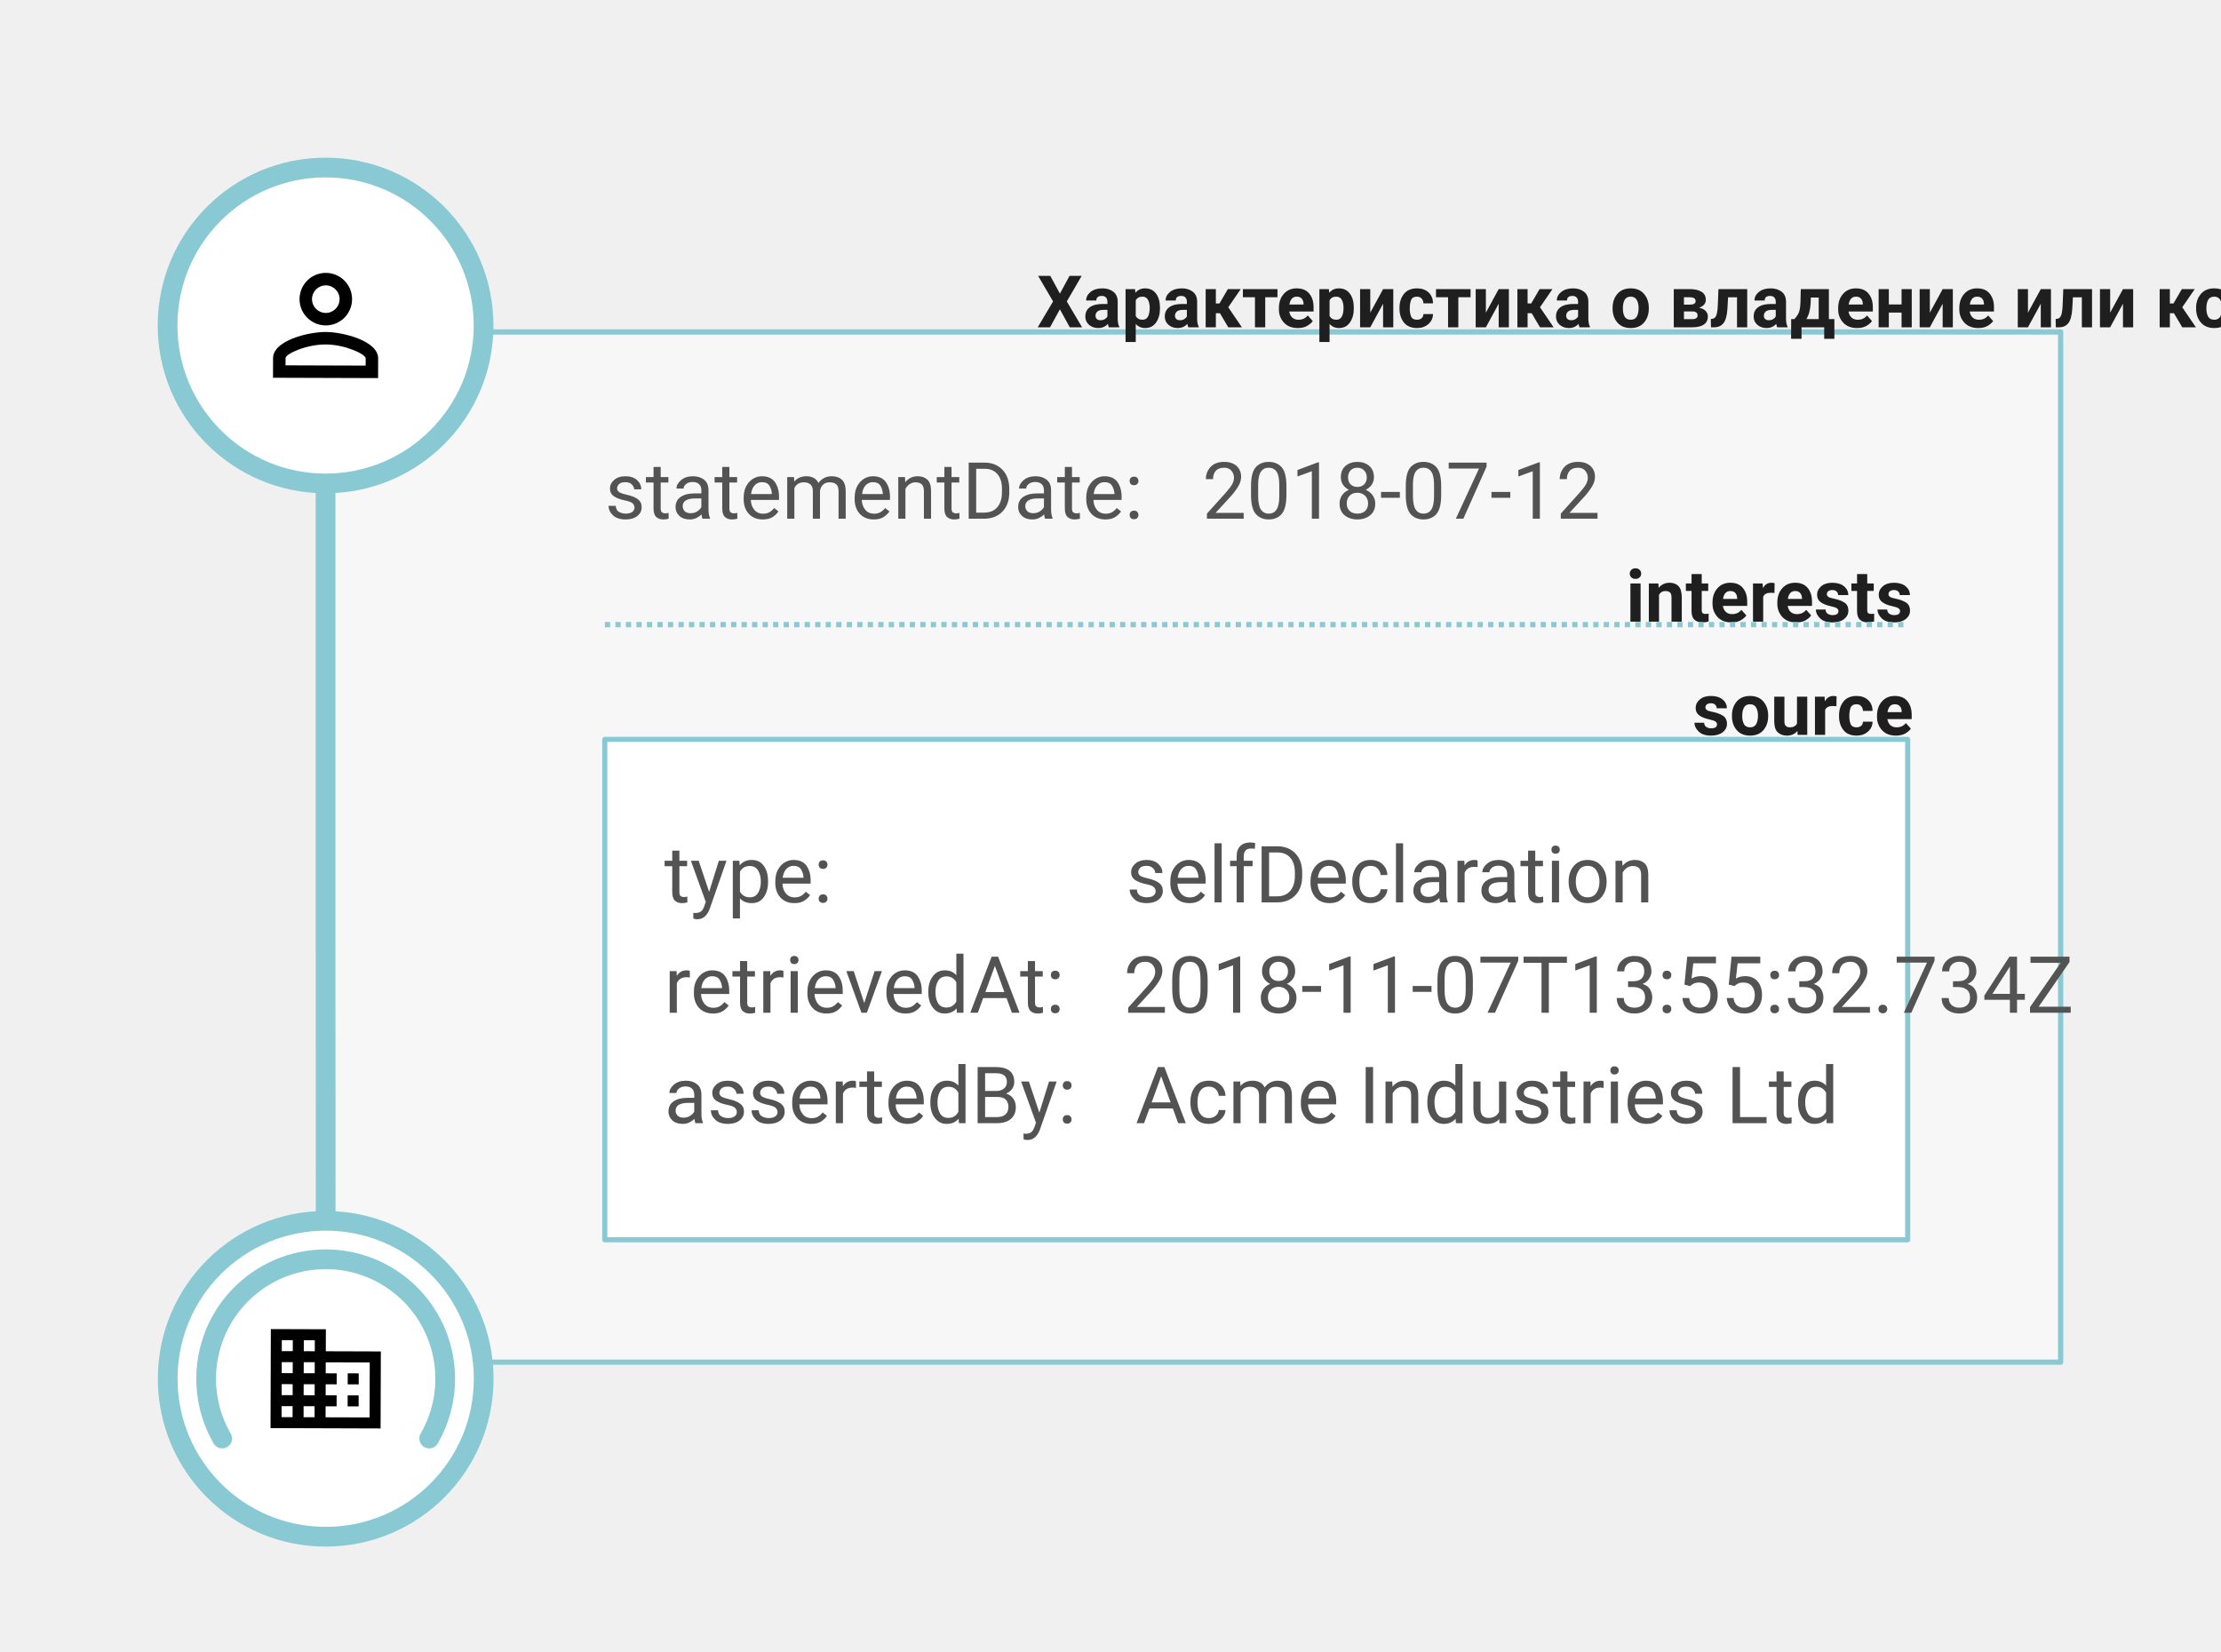
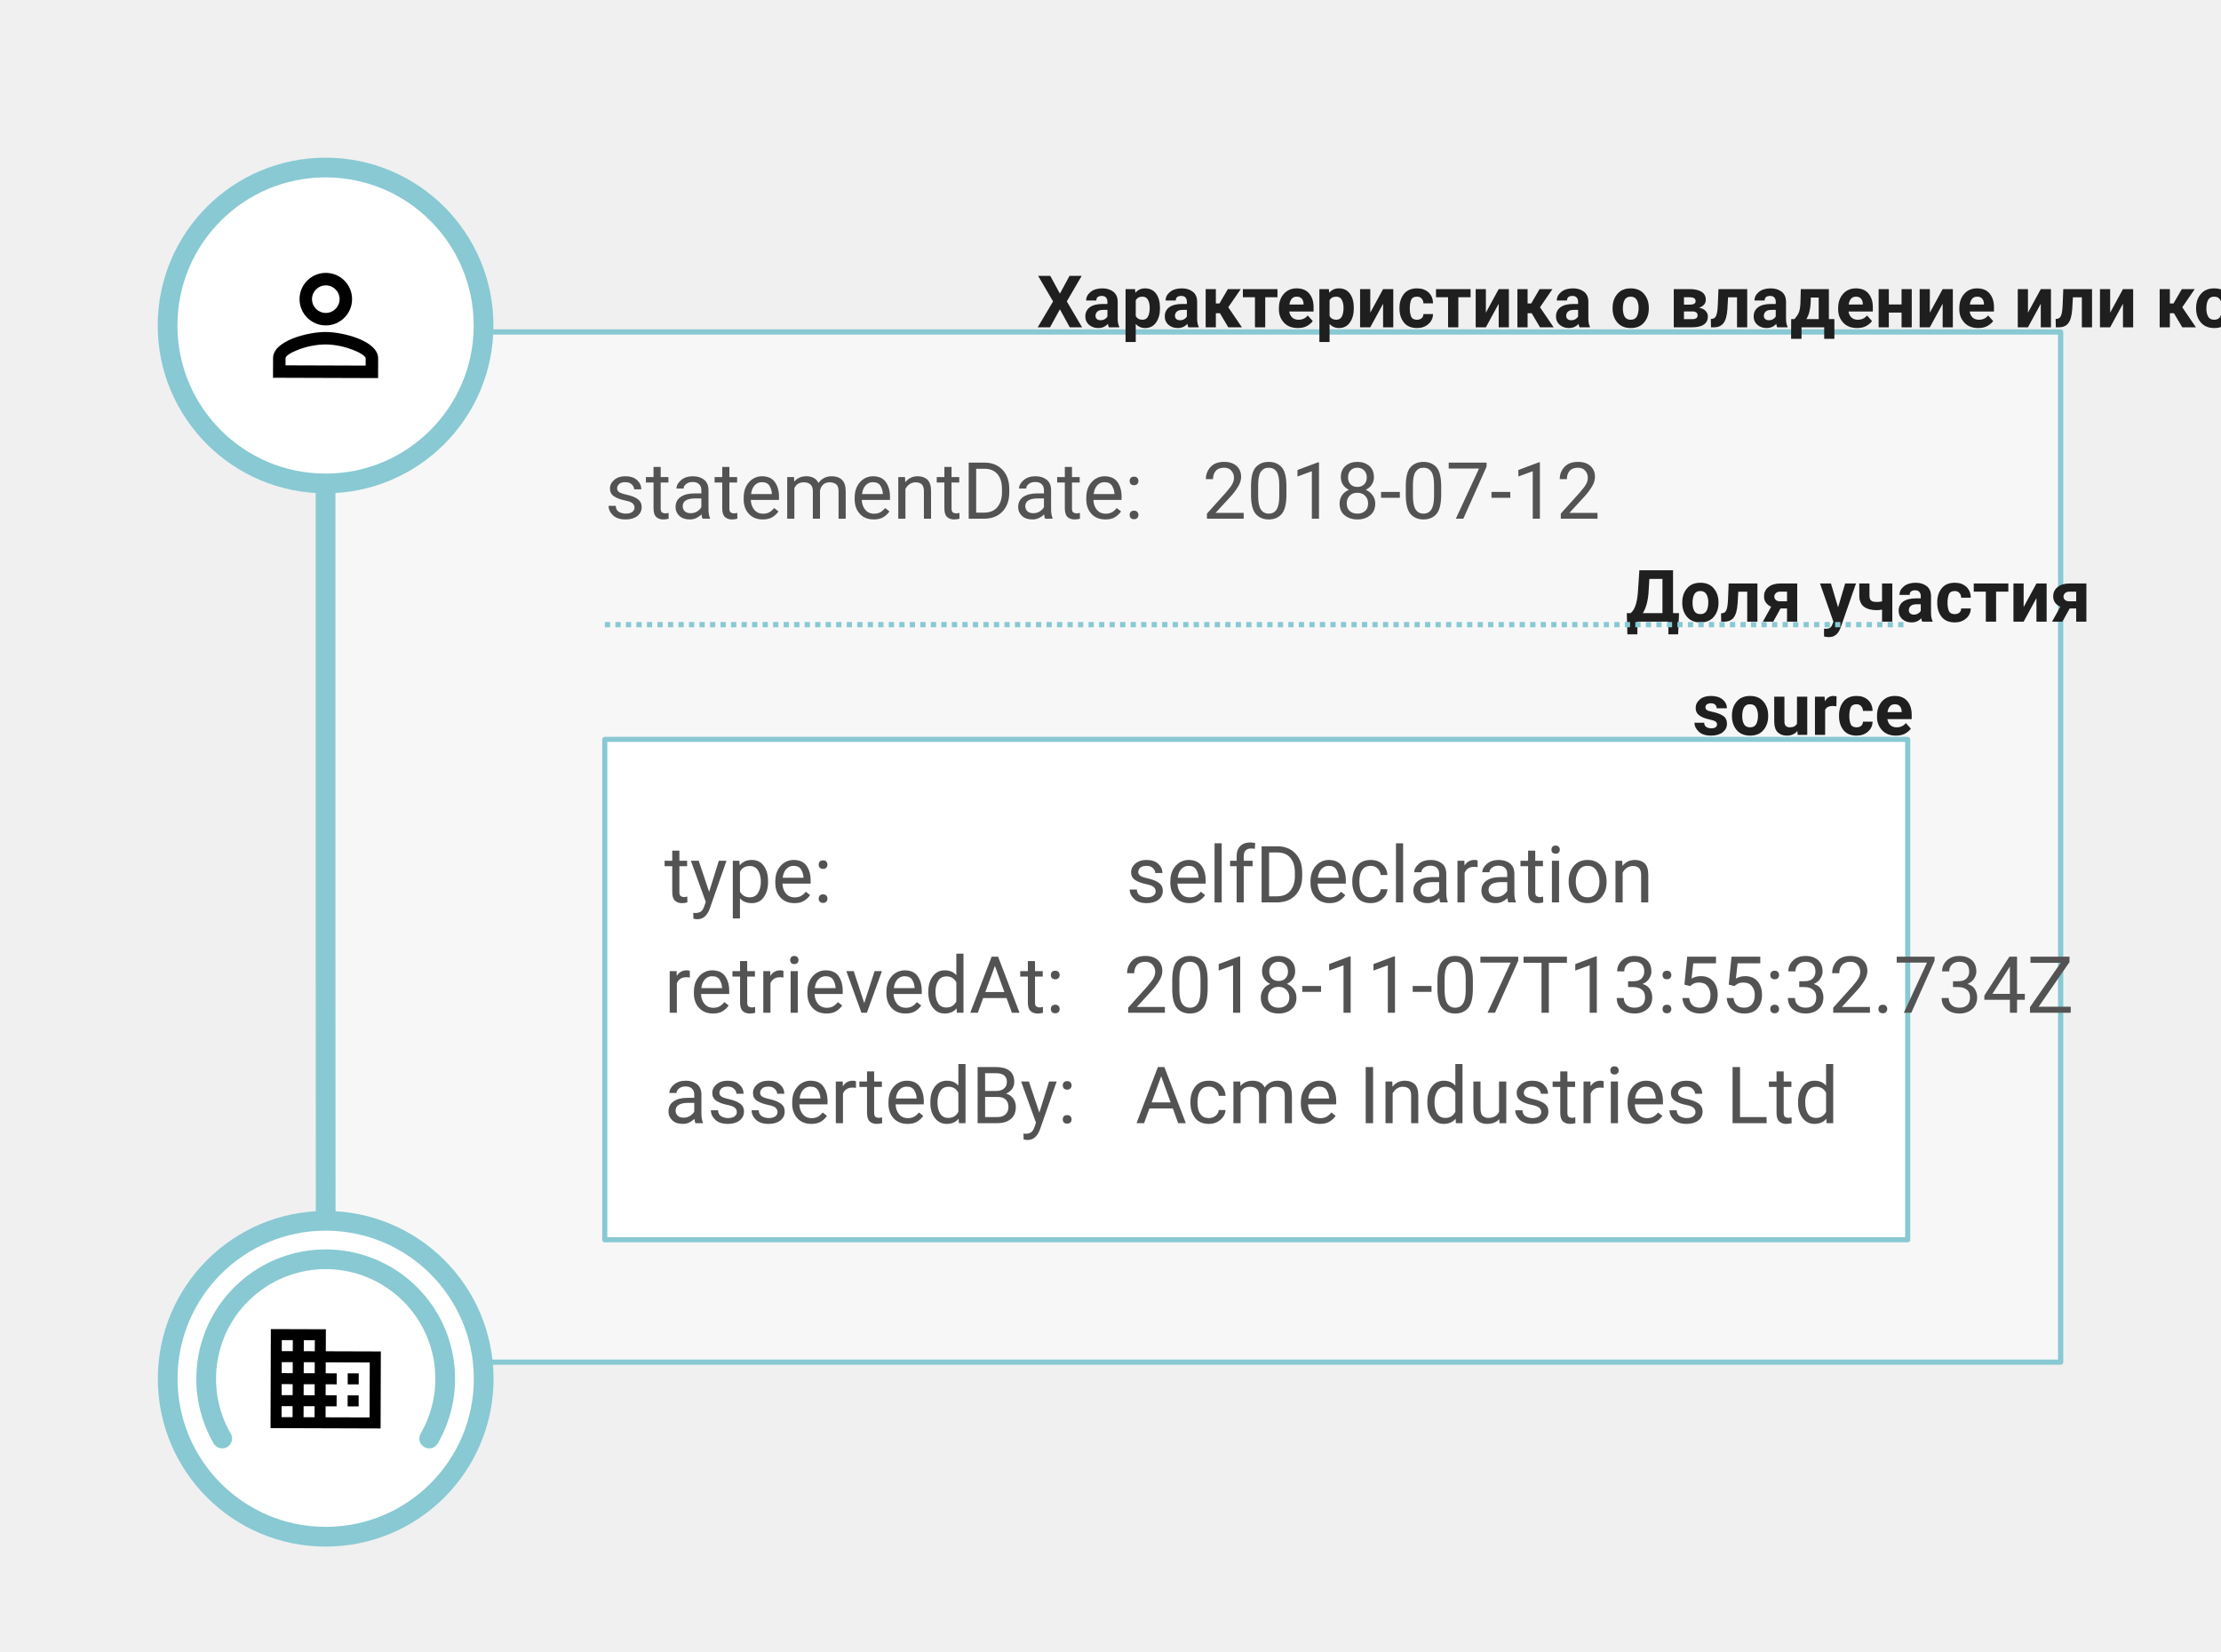
<svg xmlns="http://www.w3.org/2000/svg" id="Layer_1" data-name="Layer 1" viewBox="0 0 422.451 314.247" version="1.1" width="422.451" height="314.247">
  <defs id="defs3">
    <marker orient="auto" refY="0" refX="0" id="Arrow1Lend" style="overflow:visible">
      <path id="path4371" d="M 0,0 5,-5 -12.5,0 5,5 0,0 Z" style="fill:#00deb6;fill-opacity:1;fill-rule:evenodd;stroke:#00deb6;stroke-width:1pt;stroke-opacity:1" transform="matrix(-0.8,0,0,-0.8,-10,0)" />
    </marker>
    <marker orient="auto" refY="0" refX="0" id="Arrow1Mend" style="overflow:visible">
      <path id="path4377" d="M 0,0 5,-5 -12.5,0 5,5 0,0 Z" style="fill:#00deb6;fill-opacity:1;fill-rule:evenodd;stroke:#00deb6;stroke-width:1pt;stroke-opacity:1" transform="matrix(-0.4,0,0,-0.4,-4,0)" />
    </marker>
    <marker orient="auto" refY="0" refX="0" id="Arrow1Mstart" style="overflow:visible">
      <path id="path4374" d="M 0,0 5,-5 -12.5,0 5,5 0,0 Z" style="fill:#88c9d3;fill-opacity:1;fill-rule:evenodd;stroke:#88c9d3;stroke-width:1pt;stroke-opacity:1" transform="matrix(0.4,0,0,0.4,4,0)" />
    </marker>
    <style id="style5">.cls-1,.cls-10,.cls-11,.cls-7,.cls-8{fill:none;}.cls-1,.cls-11{stroke:#00deb6;}.cls-1,.cls-10,.cls-11,.cls-7{stroke-miterlimit:10;}.cls-2{fill:#00deb6;}.cls-3{font-size:16px;fill:#262737;}.cls-12,.cls-3{font-family:HKGrotesk-SemiBold, HK Grotesk;font-weight:700;}.cls-4{letter-spacing:-0.03em;}.cls-5{letter-spacing:-0.02em;}.cls-6{letter-spacing:0em;}.cls-7{stroke:#262737;}.cls-11,.cls-7{stroke-width:5px;}.cls-9{letter-spacing:-0.01em;}.cls-10{stroke:#e6e6e6;}.cls-12{font-size:12px;fill:gray;}.cls-13{letter-spacing:-0.03em;}.cls-14{letter-spacing:-0.01em;}.cls-15{letter-spacing:-0.02em;}.cls-16{letter-spacing:0em;}.cls-17{letter-spacing:0em;}.cls-18{letter-spacing:0em;}</style>
    <marker orient="auto" refY="0" refX="0" id="Arrow1Mstart-2" style="overflow:visible">
      <path id="path4374-0" d="M 0,0 5,-5 -12.5,0 5,5 0,0 Z" style="fill:#88c9d3;fill-opacity:1;fill-rule:evenodd;stroke:#88c9d3;stroke-width:1pt;stroke-opacity:1" transform="matrix(0.4,0,0,0.4,4,0)" />
    </marker>
    <clipPath id="p.1">
      <path style="clip-rule:evenodd" id="path3414" d="M 0,0 30,0 30,26 0,26 Z" />
    </clipPath>
    <clipPath id="p.2">
      <path style="clip-rule:evenodd" id="path3423" d="M 0,0 24,0 24,25 0,25 Z" />
    </clipPath>
    <clipPath id="p.1-3">
      <path style="clip-rule:evenodd" id="path3414-8" d="M 0,0 30,0 30,26 0,26 Z" />
    </clipPath>
    <clipPath id="p.1-3-0">
      <path style="clip-rule:evenodd" id="path3414-8-5" d="M 0,0 30,0 30,26 0,26 Z" />
    </clipPath>
    <clipPath id="p.2-5">
      <path style="clip-rule:evenodd" id="path3423-3" d="M 0,0 24,0 24,25 0,25 Z" />
    </clipPath>
    <clipPath id="p.1-9">
      <path style="clip-rule:evenodd" id="path3414-1" d="M 0,0 30,0 30,26 0,26 Z" />
    </clipPath>
    <marker orient="auto" refY="0" refX="0" id="Arrow1Mstart-2-5" style="overflow:visible">
      <path id="path4374-0-0" d="M 0,0 5,-5 -12.5,0 5,5 0,0 Z" style="fill:#00deb6;fill-opacity:1;fill-rule:evenodd;stroke:#00deb6;stroke-width:1pt;stroke-opacity:1" transform="matrix(0.4,0,0,0.4,4,0)" />
    </marker>
    <marker orient="auto" refY="0" refX="0" id="Arrow1Mstart-4" style="overflow:visible">
      <path id="path4374-9" d="M 0,0 5,-5 -12.5,0 5,5 0,0 Z" style="fill:#00deb6;fill-opacity:1;fill-rule:evenodd;stroke:#00deb6;stroke-width:1pt;stroke-opacity:1" transform="matrix(0.4,0,0,0.4,4,0)" />
    </marker>
    <marker orient="auto" refY="0" refX="0" id="Arrow1Mstart-2-9" style="overflow:visible">
      <path id="path4374-0-9" d="M 0,0 5,-5 -12.5,0 5,5 0,0 Z" style="fill:#88c9d3;fill-opacity:1;fill-rule:evenodd;stroke:#88c9d3;stroke-width:1pt;stroke-opacity:1" transform="matrix(0.4,0,0,0.4,4,0)" />
    </marker>
    <marker orient="auto" refY="0" refX="0" id="Arrow1Mstart-2-9-8" style="overflow:visible">
      <path id="path4374-0-9-9" d="M 0,0 5,-5 -12.5,0 5,5 0,0 Z" style="fill:#88c9d3;fill-opacity:1;fill-rule:evenodd;stroke:#88c9d3;stroke-width:1pt;stroke-opacity:1" transform="matrix(0.4,0,0,0.4,4,0)" />
    </marker>
  </defs>
  <rect style="fill:#f7f7f7;fill-opacity:1;stroke:#88c9d3;stroke-width:1;stroke-linecap:round;stroke-linejoin:round;stroke-miterlimit:10;stroke-dasharray:none;stroke-opacity:1" id="rect11772" width="330" height="196" x="61.951" y="63.161" />
  <circle class="cls-11" id="circle209-2-0-1" style="fill:#ffffff;fill-opacity:1;stroke:#88c9d3;stroke-width:3.75;stroke-linecap:round;stroke-miterlimit:8.5;stroke-dasharray:none;stroke-opacity:1" cx="61.949" cy="262.319" r="30.052" />
  <path class="cls-11" id="circle209-7-4" style="fill:none;stroke:#88c9d3;stroke-width:3.75;stroke-linecap:round;stroke-miterlimit:8.5;stroke-dasharray:none;stroke-opacity:1" d="m 42.26,273.687 a 22.735,22.735 0 0 1 5.075,-28.783 22.735,22.735 0 0 1 29.227,0 22.735,22.735 0 0 1 5.075,28.783" />
  <path class="cls-2" d="M 347.068,56.626 Z" id="path11-6" style="fill:#00deb6" />
  <path d="m 347.068,56.626 0,0 m 0,0 0,0 m 0,0 z m 0,0 z" id="path27-3" />
  <path class="cls-8" d="M 347.068,56.626 Z" id="path29-0" style="fill:none" />
  <path class="cls-8" d="M 347.068,56.626 Z" id="path41-6" style="fill:none" />
  <path d="m 347.068,56.626 z m 0,0 z m 0,0 z m 0,0 z m 0,0 z m 0,0 z m 0,0 z m 0,0 z m 0,0 z m 0,0 z m 0,0 z m 0,0 z" id="path43-0" />
  <path class="cls-10" d="m 347.068,56.626 0,0" id="path45-4" style="fill:none;stroke:#e6e6e6;stroke-miterlimit:10" />
  <path class="cls-10" d="m 347.068,56.626 0,0" id="path47-5" style="fill:none;stroke:#e6e6e6;stroke-miterlimit:10" />
  <path class="cls-10" d="m 347.068,56.626 0,0" id="path49-8" style="fill:none;stroke:#e6e6e6;stroke-miterlimit:10" />
  <path class="cls-10" d="m 347.068,56.626 0,0" id="path51-2" style="fill:none;stroke:#e6e6e6;stroke-miterlimit:10" />
  <path class="cls-10" d="m 347.068,56.626 0,0" id="path53-8" style="fill:none;stroke:#e6e6e6;stroke-miterlimit:10" />
  <path class="cls-10" d="m 347.068,56.626 0,0" id="path55-6" style="fill:none;stroke:#e6e6e6;stroke-miterlimit:10" />
  <path class="cls-10" d="m 347.068,56.626 0,0" id="path57-8" style="fill:none;stroke:#e6e6e6;stroke-miterlimit:10" />
  <path class="cls-10" d="m 347.068,56.626 0,0" id="path59-5" style="fill:none;stroke:#e6e6e6;stroke-miterlimit:10" />
  <path class="cls-10" d="m 347.068,56.626 0,0" id="path61-3" style="fill:none;stroke:#e6e6e6;stroke-miterlimit:10" />
  <path class="cls-10" d="m 347.068,56.626 0,0" id="path63-4" style="fill:none;stroke:#e6e6e6;stroke-miterlimit:10" />
  <path class="cls-10" d="m 347.068,56.626 0,0" id="path65-0" style="fill:none;stroke:#e6e6e6;stroke-miterlimit:10" />
  <path class="cls-10" d="m 347.068,56.626 0,0" id="path67-1" style="fill:none;stroke:#e6e6e6;stroke-miterlimit:10" />
  <path class="cls-10" d="m 347.068,56.626 0,0" id="path69-7" style="fill:none;stroke:#e6e6e6;stroke-miterlimit:10" />
  <path class="cls-10" d="m 347.068,56.626 0,0" id="path71-7" style="fill:none;stroke:#e6e6e6;stroke-miterlimit:10" />
  <path class="cls-10" d="m 347.068,56.626 0,0" id="path73-8" style="fill:none;stroke:#e6e6e6;stroke-miterlimit:10" />
  <path class="cls-10" d="m 347.068,56.626 0,0" id="path75-0" style="fill:none;stroke:#e6e6e6;stroke-miterlimit:10" />
  <path class="cls-10" d="m 347.068,56.626 0,0" id="path77-8" style="fill:none;stroke:#e6e6e6;stroke-miterlimit:10" />
  <path class="cls-11" d="m 347.068,56.626 0,0" id="path79-9" style="fill:none;stroke:#00deb6;stroke-width:5px;stroke-miterlimit:10" />
  <path class="cls-11" d="m 347.068,56.626 0,0" id="path85-7" style="fill:none;stroke:#00deb6;stroke-width:5px;stroke-miterlimit:10" />
  <path class="cls-11" d="m 347.068,56.626 0,0" id="path87-8" style="fill:none;stroke:#00deb6;stroke-width:5px;stroke-miterlimit:10" />
  <path class="cls-11" d="m 347.068,56.626 0,0" id="path89-3" style="fill:none;stroke:#00deb6;stroke-width:5px;stroke-miterlimit:10" />
  <path class="cls-11" d="m 347.068,56.626 0,0" id="path91-9" style="fill:none;stroke:#00deb6;stroke-width:5px;stroke-miterlimit:10" />
  <path class="cls-11" d="m 347.068,56.626 0,0" id="path93-7" style="fill:none;stroke:#00deb6;stroke-width:5px;stroke-miterlimit:10" />
  <path class="cls-11" d="m 347.068,56.626 0,0" id="path95-2" style="fill:none;stroke:#00deb6;stroke-width:5px;stroke-miterlimit:10" />
  <path class="cls-10" d="m 347.068,56.626 0,0" id="path97-5" style="fill:none;stroke:#e6e6e6;stroke-miterlimit:10" />
  <path class="cls-10" d="m 347.068,56.626 0,0" id="path99-0" style="fill:none;stroke:#e6e6e6;stroke-miterlimit:10" />
  <path class="cls-10" d="m 347.068,56.626 0,0" id="path101-2" style="fill:none;stroke:#e6e6e6;stroke-miterlimit:10" />
  <path class="cls-10" d="m 347.068,56.626 0,0" id="path103-4" style="fill:none;stroke:#e6e6e6;stroke-miterlimit:10" />
  <path class="cls-10" d="m 347.068,56.626 0,0" id="path105-8" style="fill:none;stroke:#e6e6e6;stroke-miterlimit:10" />
  <path class="cls-10" d="m 347.068,56.626 0,0" id="path107-0" style="fill:none;stroke:#e6e6e6;stroke-miterlimit:10" />
  <path class="cls-10" d="m 347.068,56.626 0,0" id="path109-6" style="fill:none;stroke:#e6e6e6;stroke-miterlimit:10" />
  <path class="cls-10" d="m 347.068,56.626 0,0" id="path111-2" style="fill:none;stroke:#e6e6e6;stroke-miterlimit:10" />
  <path class="cls-10" d="m 347.068,56.626 0,0" id="path113-6" style="fill:none;stroke:#e6e6e6;stroke-miterlimit:10" />
  <path class="cls-10" d="m 347.068,56.626 0,0" id="path115-5" style="fill:none;stroke:#e6e6e6;stroke-miterlimit:10" />
  <path class="cls-10" d="m 347.068,56.626 0,0" id="path117-6" style="fill:none;stroke:#e6e6e6;stroke-miterlimit:10" />
  <path class="cls-10" d="m 347.068,56.626 0,0" id="path119-6" style="fill:none;stroke:#e6e6e6;stroke-miterlimit:10" />
  <path class="cls-2" d="M 347.068,56.626 Z" id="path171-1" style="fill:#00deb6" />
  <path class="cls-2" d="M 347.068,56.626 Z" id="path197-3" style="fill:#00deb6" />
  <path class="cls-8" d="M 347.068,56.626 Z" id="path211-2" style="fill:none" />
  <path d="m 347.068,56.626 z m 0,0 z m 0,0 z m 0,0 z m 0,0 z m 0,0 z m 0,0 z m 0,0 z m 0,0 z m 0,0 z m 0,0 z m 0,0 z" id="path213-9" />
  <path id="path4516" d="m 61.97,257.087 0.013,-4.186 -10.466,-0.034 -0.059,18.838 20.932,0.068 0.048,-14.652 z m -6.32,12.539 -2.093,-0.007 0.006,-2.093 2.093,0.007 z m 0.013,-4.186 -2.093,-0.007 0.006,-2.093 2.093,0.007 z m 0.013,-4.186 -2.093,-0.007 0.006,-2.093 2.093,0.007 z m 0.013,-4.186 -2.093,-0.007 0.006,-2.093 2.093,0.007 z m 4.146,12.573 -2.093,-0.006 0.006,-2.095 2.093,0.007 z m 0.013,-4.186 -2.093,-0.006 0.006,-2.093 2.093,0.007 z m 0.013,-4.186 -2.093,-0.006 0.006,-2.093 2.093,0.007 z m 0.013,-4.186 -2.093,-0.006 0.007,-2.093 2.093,0.007 z m 10.426,12.593 -8.373,-0.025 0.006,-2.093 2.093,0.007 0.006,-2.093 -2.093,-0.006 0.006,-2.093 2.093,0.007 0.006,-2.093 -2.093,-0.006 0.006,-2.093 8.373,0.028 z m -2.066,-8.38 -2.093,-0.006 -0.007,2.093 2.093,0.007 z m -0.013,4.186 -2.093,-0.006 -0.007,2.093 2.093,0.007 z" />
  <circle class="cls-11" id="circle209-2-0-1-7" style="fill:#ffffff;fill-opacity:1;stroke:#88c9d3;stroke-width:3.75;stroke-linecap:round;stroke-miterlimit:8.5;stroke-dasharray:none;stroke-opacity:1" cx="61.927" cy="61.927" r="30.052" />
  <path style="fill:none;fill-rule:evenodd;stroke:#88c9d3;stroke-width:3.75;stroke-linecap:butt;stroke-linejoin:miter;stroke-miterlimit:8.5;stroke-dasharray:none;stroke-opacity:1" d="m 61.927,91.979 1.2e-5,85.868 0.023,54.42" id="path12354-2-8-1" />
  <path id="path5743" d="m 61.979,54.292 a 2.623,2.623 0 1 1 -2.632,2.614 2.623,2.623 0 0 1 2.632,-2.614 m -0.036,11.242 c 3.71,0.012 7.614,1.849 7.611,2.648 l -0.005,1.374 -15.24,-0.05 0.005,-1.374 c 0,-0.799 3.918,-2.611 7.629,-2.598 m 0.044,-13.616 a 4.997,4.997 0 1 0 4.981,5.013 4.995,4.995 0 0 0 -4.981,-5.013 z m -0.036,11.242 c -3.335,-0.011 -9.999,1.641 -10.011,4.964 l -0.012,3.747 19.986,0.064 0.013,-3.747 c 0.011,-3.322 -6.641,-5.017 -9.976,-5.028 z" />
  <rect style="fill:#ffffff;fill-opacity:1;stroke:#88c9d3;stroke-width:0.97;stroke-linecap:round;stroke-linejoin:round;stroke-miterlimit:10;stroke-dasharray:none;stroke-opacity:1" id="rect11772-8" width="247.824" height="95.199" x="115.035" y="140.672" />
  <text xml:space="preserve" style="font-style:normal;font-variant:normal;font-weight:normal;font-stretch:normal;font-size:15px;line-height:140%;font-family:Roboto;-inkscape-font-specification:'Roboto, Normal';text-align:start;letter-spacing:0px;word-spacing:0px;writing-mode:lr-tb;text-anchor:start;fill:#535353;fill-opacity:1;stroke:none;stroke-width:1px;stroke-linecap:butt;stroke-linejoin:miter;stroke-opacity:1" x="126.353" y="171.688" id="text14691">
    <tspan x="126.353" y="171.688" style="color:#000000;font-style:normal;font-variant:normal;font-weight:normal;font-stretch:normal;font-size:15px;line-height:140%;font-family:Roboto;-inkscape-font-specification:'Roboto, Normal';text-align:start;writing-mode:lr-tb;text-anchor:start;clip-rule:nonzero;display:inline;overflow:visible;visibility:visible;opacity:1;isolation:auto;mix-blend-mode:normal;color-interpolation:sRGB;color-interpolation-filters:linearRGB;solid-color:#000000;solid-opacity:1;fill:#535353;fill-opacity:1;fill-rule:nonzero;stroke:none;stroke-width:1px;stroke-linecap:butt;stroke-linejoin:miter;stroke-miterlimit:4;stroke-dasharray:none;stroke-dashoffset:0;stroke-opacity:1;color-rendering:auto;image-rendering:auto;shape-rendering:auto;text-rendering:auto;enable-background:accumulate" id="tspan9721">type:               selfDeclaration</tspan>
    <tspan x="126.353" y="192.688" style="color:#000000;font-style:normal;font-variant:normal;font-weight:normal;font-stretch:normal;font-size:15px;line-height:140%;font-family:Roboto;-inkscape-font-specification:'Roboto, Normal';text-align:start;writing-mode:lr-tb;text-anchor:start;clip-rule:nonzero;display:inline;overflow:visible;visibility:visible;opacity:1;isolation:auto;mix-blend-mode:normal;color-interpolation:sRGB;color-interpolation-filters:linearRGB;solid-color:#000000;solid-opacity:1;fill:#535353;fill-opacity:1;fill-rule:nonzero;stroke:none;stroke-width:1px;stroke-linecap:butt;stroke-linejoin:miter;stroke-miterlimit:4;stroke-dasharray:none;stroke-dashoffset:0;stroke-opacity:1;color-rendering:auto;image-rendering:auto;shape-rendering:auto;text-rendering:auto;enable-background:accumulate" id="tspan9725">retrievedAt:   2018-11-07T13:55:32.734Z</tspan>
    <tspan x="126.353" y="213.688" style="color:#000000;font-style:normal;font-variant:normal;font-weight:normal;font-stretch:normal;font-size:15px;line-height:140%;font-family:Roboto;-inkscape-font-specification:'Roboto, Normal';text-align:start;writing-mode:lr-tb;text-anchor:start;clip-rule:nonzero;display:inline;overflow:visible;visibility:visible;opacity:1;isolation:auto;mix-blend-mode:normal;color-interpolation:sRGB;color-interpolation-filters:linearRGB;solid-color:#000000;solid-opacity:1;fill:#535353;fill-opacity:1;fill-rule:nonzero;stroke:none;stroke-width:1px;stroke-linecap:butt;stroke-linejoin:miter;stroke-miterlimit:4;stroke-dasharray:none;stroke-dashoffset:0;stroke-opacity:1;color-rendering:auto;image-rendering:auto;shape-rendering:auto;text-rendering:auto;enable-background:accumulate" id="tspan10952">assertedBy:   Acme Industries Ltd</tspan>
  </text>
  <text class="cls-3" id="text31-0" style="font-style:normal;font-variant:normal;font-weight:bold;font-stretch:normal;font-size:13.75px;line-height:125%;font-family:Roboto;-inkscape-font-specification:'Roboto, Bold';text-align:start;writing-mode:lr-tb;text-anchor:start;fill:#ffffff;fill-opacity:1" x="310.919" y="139.816">
    <tspan x="321.919" y="139.816" id="tspan35-6" style="font-style:normal;font-variant:normal;font-weight:bold;font-stretch:normal;font-size:13.75px;line-height:125%;font-family:Roboto;-inkscape-font-specification:'Roboto, Bold';text-align:start;writing-mode:lr-tb;text-anchor:start;fill:#1f1f1f;fill-opacity:1">source</tspan>
  </text>
  <text id="text9873" y="62.268" x="197.225" style="font-style:normal;font-variant:normal;font-weight:bold;font-stretch:normal;font-size:13.75px;line-height:120%;font-family:Roboto;-inkscape-font-specification:'Roboto, Bold';text-align:start;letter-spacing:0px;word-spacing:0px;writing-mode:lr-tb;text-anchor:start;fill:#1f1f1f;fill-opacity:1;stroke:none;stroke-width:1px;stroke-linecap:butt;stroke-linejoin:miter;stroke-opacity:1" xml:space="preserve">
    <tspan y="62.268" x="197.225" id="tspan9875">Характеристика о владение или контроль</tspan>
  </text>
  <text xml:space="preserve" style="font-style:normal;font-variant:normal;font-weight:normal;font-stretch:normal;font-size:15px;line-height:140%;font-family:Roboto;-inkscape-font-specification:'Roboto, Normal';text-align:start;letter-spacing:0px;word-spacing:0px;writing-mode:lr-tb;text-anchor:start;fill:#535353;fill-opacity:1;stroke:none;stroke-width:1px;stroke-linecap:butt;stroke-linejoin:miter;stroke-opacity:1" x="115.05" y="98.687" id="text14691-4">
    <tspan x="115.05" y="98.687" style="color:#000000;font-style:normal;font-variant:normal;font-weight:normal;font-stretch:normal;font-size:15px;line-height:140%;font-family:Roboto;-inkscape-font-specification:'Roboto, Normal';text-align:start;writing-mode:lr-tb;text-anchor:start;clip-rule:nonzero;display:inline;overflow:visible;visibility:visible;opacity:1;isolation:auto;mix-blend-mode:normal;color-interpolation:sRGB;color-interpolation-filters:linearRGB;solid-color:#000000;solid-opacity:1;fill:#535353;fill-opacity:1;fill-rule:nonzero;stroke:none;stroke-width:1px;stroke-linecap:butt;stroke-linejoin:miter;stroke-miterlimit:4;stroke-dasharray:none;stroke-dashoffset:0;stroke-opacity:1;color-rendering:auto;image-rendering:auto;shape-rendering:auto;text-rendering:auto;enable-background:accumulate" id="tspan9721-0">statementDate:   2018-07-12</tspan>
    <tspan x="115.05" y="119.687" style="color:#000000;font-style:normal;font-variant:normal;font-weight:normal;font-stretch:normal;font-size:15px;line-height:140%;font-family:Roboto;-inkscape-font-specification:'Roboto, Normal';text-align:start;writing-mode:lr-tb;text-anchor:start;clip-rule:nonzero;display:inline;overflow:visible;visibility:visible;opacity:1;isolation:auto;mix-blend-mode:normal;color-interpolation:sRGB;color-interpolation-filters:linearRGB;solid-color:#000000;solid-opacity:1;fill:#535353;fill-opacity:1;fill-rule:nonzero;stroke:none;stroke-width:1px;stroke-linecap:butt;stroke-linejoin:miter;stroke-miterlimit:4;stroke-dasharray:none;stroke-dashoffset:0;stroke-opacity:1;color-rendering:auto;image-rendering:auto;shape-rendering:auto;text-rendering:auto;enable-background:accumulate" id="tspan9725-6" />
  </text>
  <text class="cls-3" id="text31-0-9-1" style="font-style:normal;font-variant:normal;font-weight:bold;font-stretch:normal;font-size:13.75px;line-height:125%;font-family:Roboto;-inkscape-font-specification:'Roboto, Bold';text-align:start;writing-mode:lr-tb;text-anchor:start;fill:#ffffff;fill-opacity:1" x="298.257" y="118.276">
-     <tspan x="309.257" y="118.276" id="tspan35-6-8-4" style="font-style:normal;font-variant:normal;font-weight:bold;font-stretch:normal;font-size:13.75px;line-height:125%;font-family:Roboto;-inkscape-font-specification:'Roboto, Bold';text-align:start;writing-mode:lr-tb;text-anchor:start;fill:#1f1f1f;fill-opacity:1">interests</tspan>
+     <tspan x="309.257" y="118.276" id="tspan35-6-8-4" style="font-style:normal;font-variant:normal;font-weight:bold;font-stretch:normal;font-size:13.75px;line-height:125%;font-family:Roboto;-inkscape-font-specification:'Roboto, Bold';text-align:start;writing-mode:lr-tb;text-anchor:start;fill:#1f1f1f;fill-opacity:1">Доля участия</tspan>
  </text>
  <path style="fill:none;fill-rule:evenodd;stroke:#88c9d3;stroke-width:1;stroke-linecap:butt;stroke-linejoin:miter;stroke-miterlimit:4;stroke-dasharray:1, 1;stroke-dashoffset:0;stroke-opacity:1" d="m 115.05,118.84 247.794,0" id="path9962" />
</svg>
